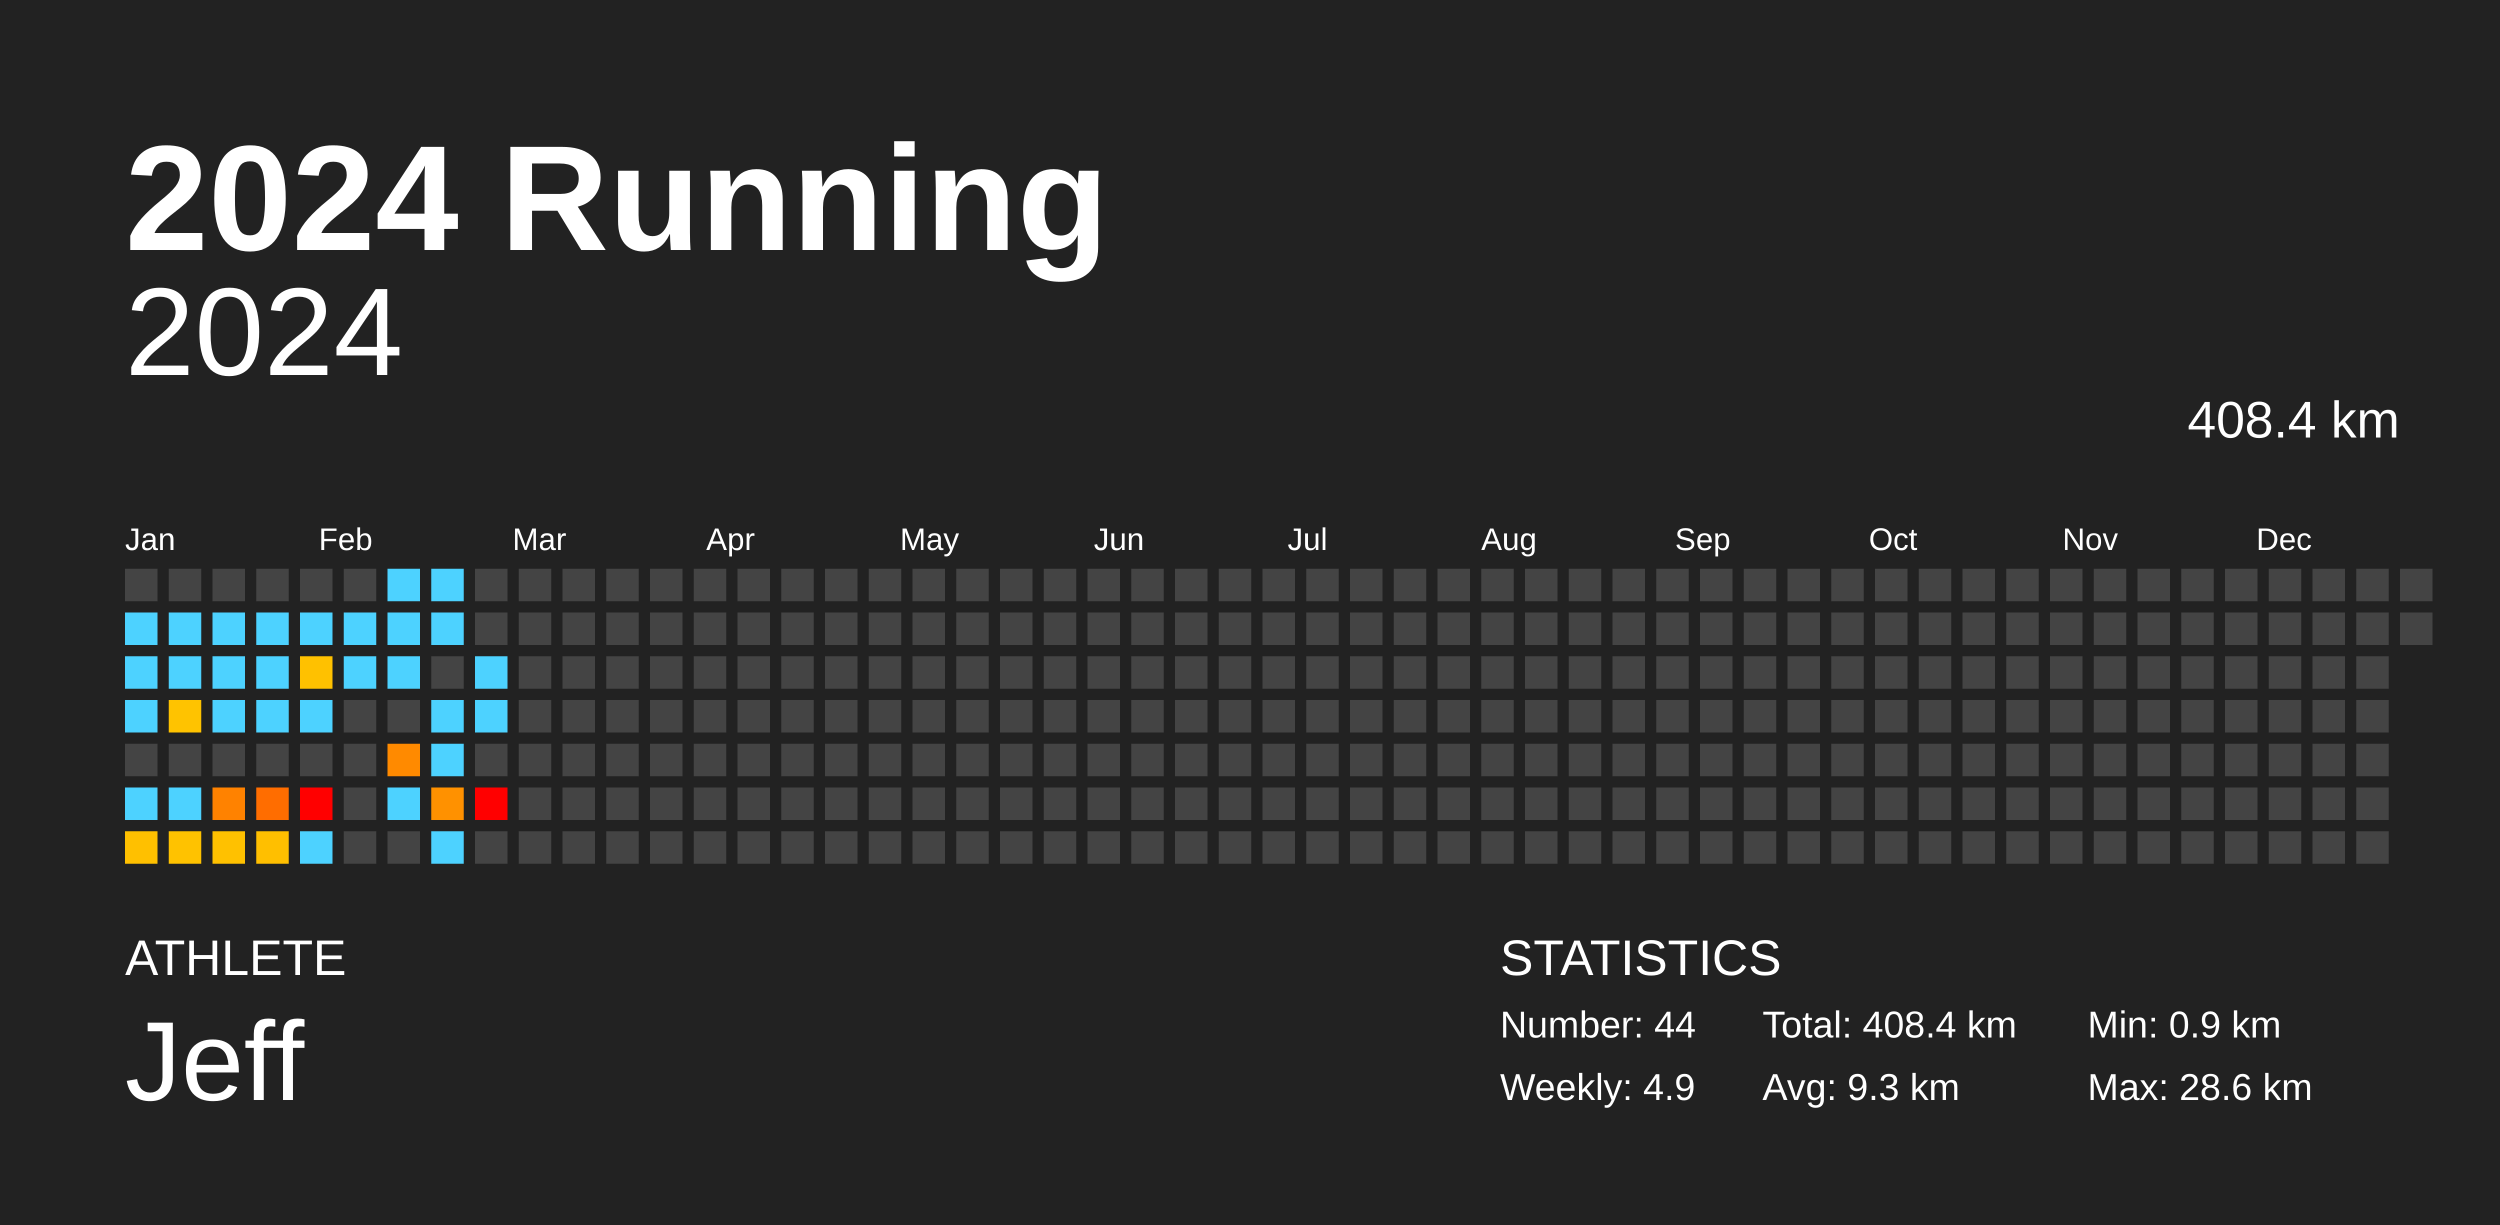
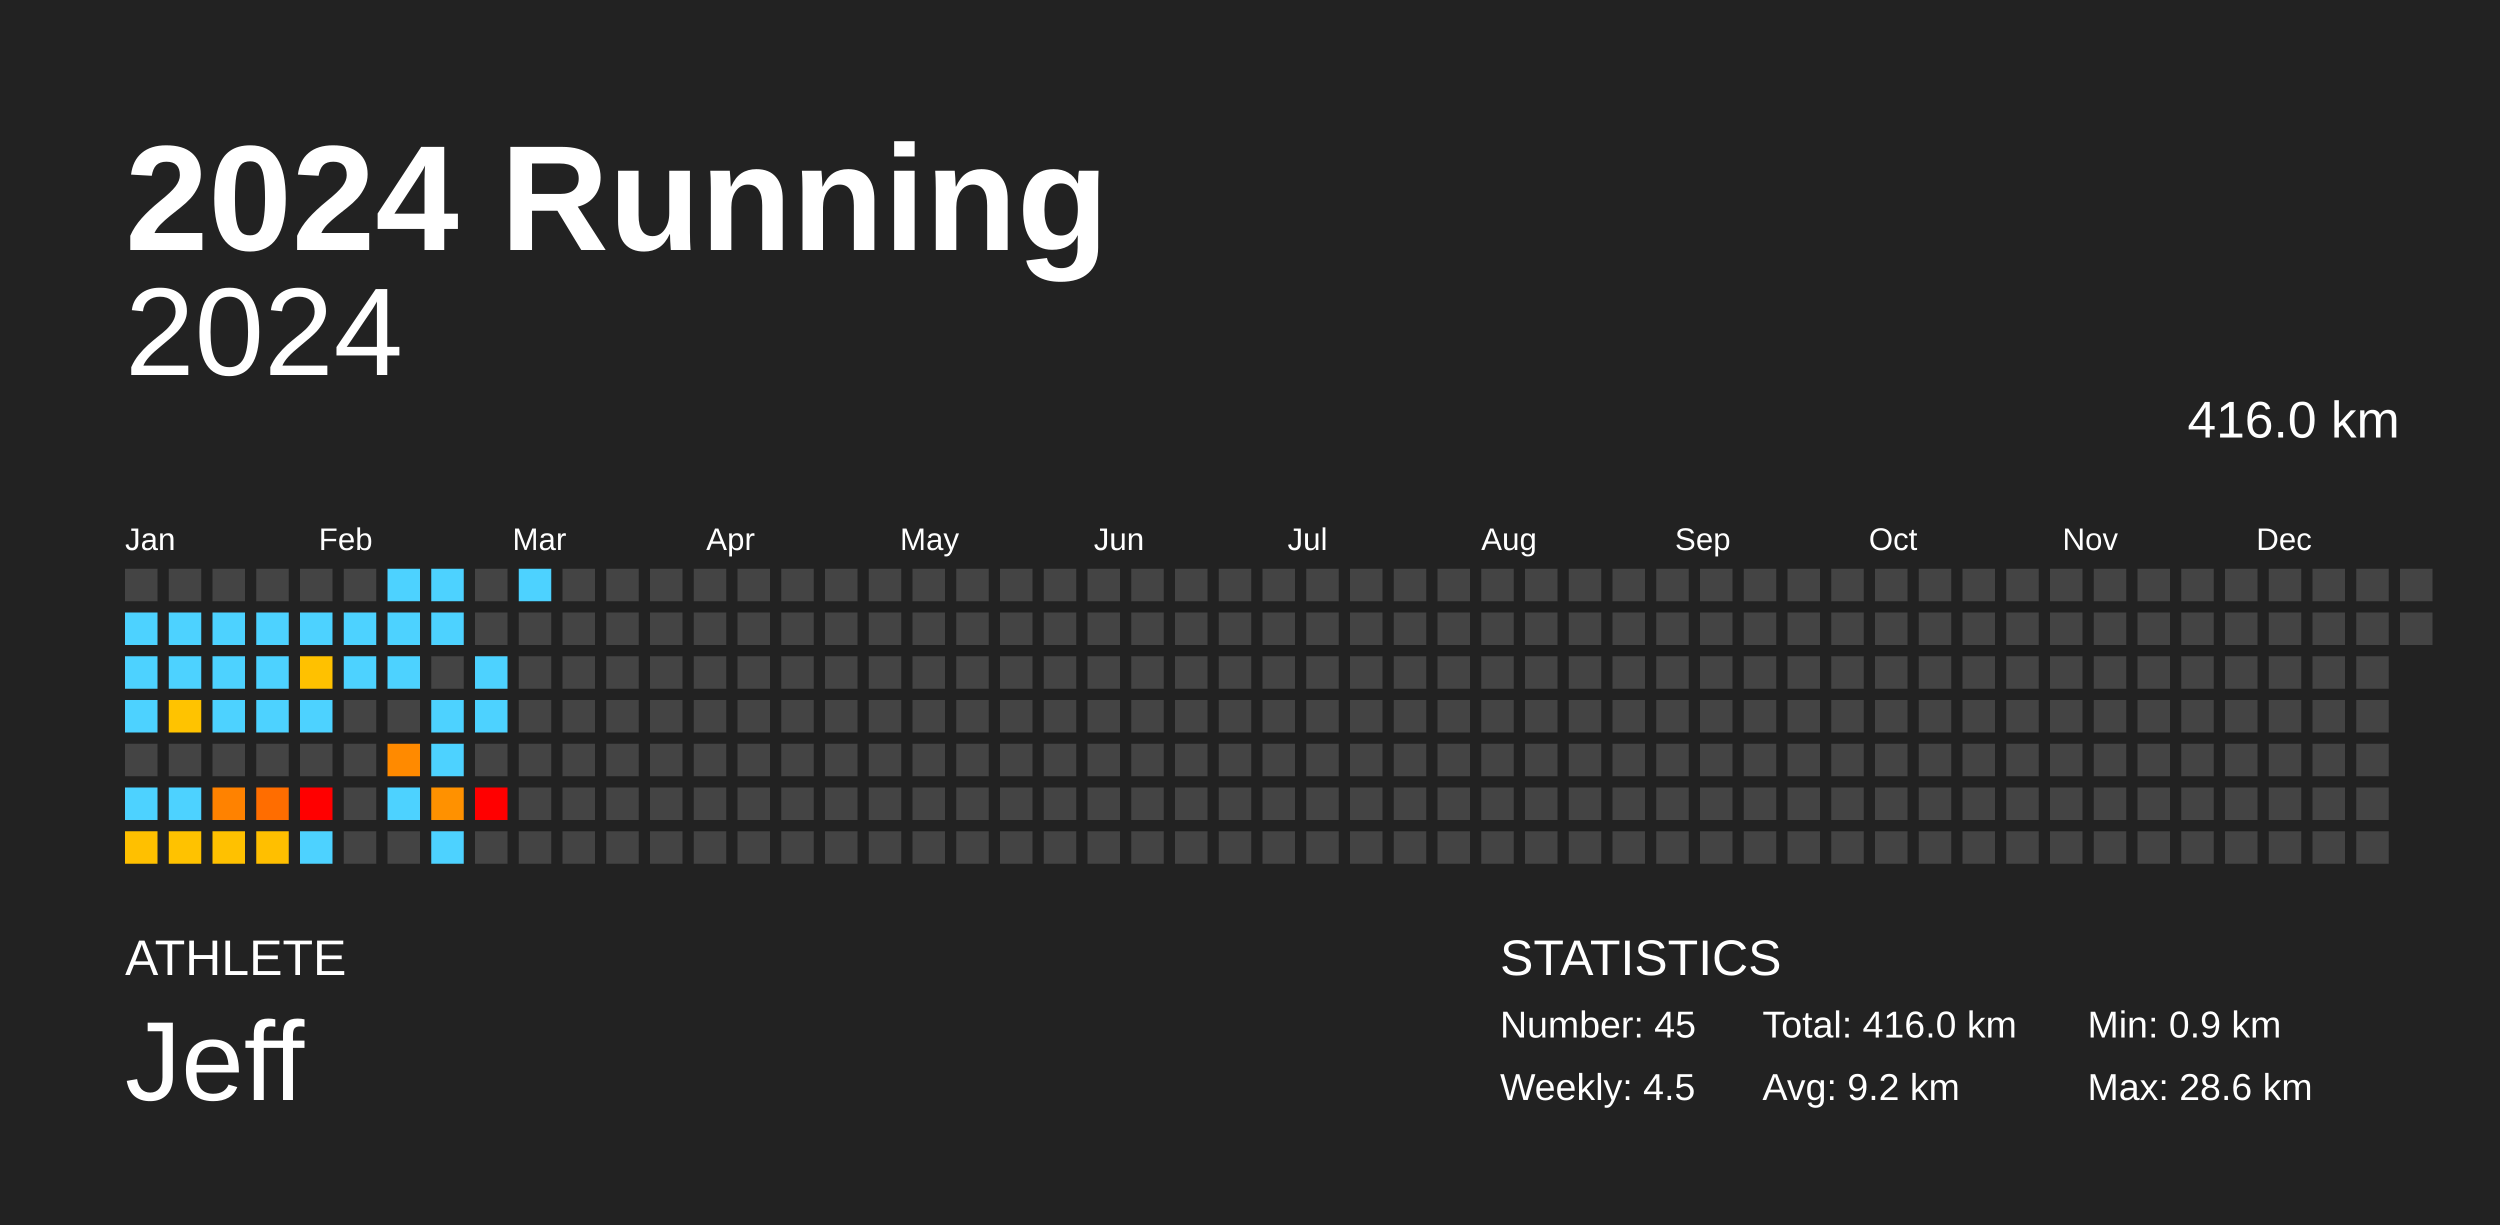
<svg xmlns="http://www.w3.org/2000/svg" baseProfile="full" height="98mm" version="1.1" viewBox="0,0,200,98" width="200mm">
  <defs />
  <rect fill="#222222" height="98" width="200" x="0" y="0" />
  <text fill="#FFFFFF" style="font-size:12px; font-family:Arial; font-weight:bold;" x="10" y="20">2024 Running</text>
  <text fill="#FFFFFF" style="font-size:4px; font-family:Arial" x="10" y="78">ATHLETE</text>
  <text fill="#FFFFFF" style="font-size:9px; font-family:Arial" x="10" y="88">Jeff</text>
  <text fill="#FFFFFF" style="font-size:4px; font-family:Arial" x="120" y="78">STATISTICS</text>
-   <text fill="#FFFFFF" style="font-size:3px; font-family:Arial" x="120" y="83">Number: 44</text>
-   <text fill="#FFFFFF" style="font-size:3px; font-family:Arial" x="120" y="88">Weekly: 4.9</text>
-   <text fill="#FFFFFF" style="font-size:3px; font-family:Arial" x="141" y="83">Total: 408.4 km</text>
-   <text fill="#FFFFFF" style="font-size:3px; font-family:Arial" x="141" y="88">Avg: 9.3 km</text>
+   <text fill="#FFFFFF" style="font-size:3px; font-family:Arial" x="120" y="83">Number: 45</text>
+   <text fill="#FFFFFF" style="font-size:3px; font-family:Arial" x="120" y="88">Weekly: 4.5</text>
+   <text fill="#FFFFFF" style="font-size:3px; font-family:Arial" x="141" y="83">Total: 416.0 km</text>
+   <text fill="#FFFFFF" style="font-size:3px; font-family:Arial" x="141" y="88">Avg: 9.2 km</text>
  <text fill="#FFFFFF" style="font-size:3px; font-family:Arial" x="167" y="83">Min: 0.9 km</text>
  <text fill="#FFFFFF" style="font-size:3px; font-family:Arial" x="167" y="88">Max: 28.6 km</text>
  <text alignment-baseline="hanging" fill="#FFFFFF" style="font-size:10.0px; font-family:Arial;" x="10" y="30">2024</text>
-   <text alignment-baseline="hanging" fill="#FFFFFF" style="font-size:4.125px; font-family:Arial;" x="175" y="35">408.4 km</text>
+   <text alignment-baseline="hanging" fill="#FFFFFF" style="font-size:4.125px; font-family:Arial;" x="175" y="35">416.0 km</text>
  <text fill="#FFFFFF" style="font-size:2.5px; font-family:Arial" x="10.0" y="44">Jan</text>
  <text fill="#FFFFFF" style="font-size:2.5px; font-family:Arial" x="25.5" y="44">Feb</text>
  <text fill="#FFFFFF" style="font-size:2.5px; font-family:Arial" x="41.0" y="44">Mar</text>
  <text fill="#FFFFFF" style="font-size:2.5px; font-family:Arial" x="56.5" y="44">Apr</text>
  <text fill="#FFFFFF" style="font-size:2.5px; font-family:Arial" x="72.0" y="44">May</text>
  <text fill="#FFFFFF" style="font-size:2.5px; font-family:Arial" x="87.5" y="44">Jun</text>
  <text fill="#FFFFFF" style="font-size:2.5px; font-family:Arial" x="103.0" y="44">Jul</text>
  <text fill="#FFFFFF" style="font-size:2.5px; font-family:Arial" x="118.5" y="44">Aug</text>
  <text fill="#FFFFFF" style="font-size:2.5px; font-family:Arial" x="134.0" y="44">Sep</text>
  <text fill="#FFFFFF" style="font-size:2.5px; font-family:Arial" x="149.5" y="44">Oct</text>
  <text fill="#FFFFFF" style="font-size:2.5px; font-family:Arial" x="165.0" y="44">Nov</text>
  <text fill="#FFFFFF" style="font-size:2.5px; font-family:Arial" x="180.5" y="44">Dec</text>
  <rect fill="#444444" height="2.6" width="2.6" x="10.0" y="45.5" />
  <rect fill="#4dd2ff" height="2.6" width="2.6" x="10.0" y="49.0" />
  <rect fill="#4dd2ff" height="2.6" width="2.6" x="10.0" y="52.5" />
  <rect fill="#4dd2ff" height="2.6" width="2.6" x="10.0" y="56.0" />
  <rect fill="#444444" height="2.6" width="2.6" x="10.0" y="59.5" />
  <rect fill="#4dd2ff" height="2.6" width="2.6" x="10.0" y="63.0" />
  <rect fill="#ffc000" height="2.6" width="2.6" x="10.0" y="66.5" />
  <rect fill="#444444" height="2.6" width="2.6" x="13.5" y="45.5" />
  <rect fill="#4dd2ff" height="2.6" width="2.6" x="13.5" y="49.0" />
  <rect fill="#4dd2ff" height="2.6" width="2.6" x="13.5" y="52.5" />
  <rect fill="#ffc300" height="2.6" width="2.6" x="13.5" y="56.0" />
  <rect fill="#444444" height="2.6" width="2.6" x="13.5" y="59.5" />
  <rect fill="#4dd2ff" height="2.6" width="2.6" x="13.5" y="63.0" />
  <rect fill="#ffc200" height="2.6" width="2.6" x="13.5" y="66.5" />
  <rect fill="#444444" height="2.6" width="2.6" x="17.0" y="45.5" />
  <rect fill="#4dd2ff" height="2.6" width="2.6" x="17.0" y="49.0" />
  <rect fill="#4dd2ff" height="2.6" width="2.6" x="17.0" y="52.5" />
  <rect fill="#4dd2ff" height="2.6" width="2.6" x="17.0" y="56.0" />
  <rect fill="#444444" height="2.6" width="2.6" x="17.0" y="59.5" />
  <rect fill="#ff8200" height="2.6" width="2.6" x="17.0" y="63.0" />
  <rect fill="#ffc100" height="2.6" width="2.6" x="17.0" y="66.5" />
  <rect fill="#444444" height="2.6" width="2.6" x="20.5" y="45.5" />
  <rect fill="#4dd2ff" height="2.6" width="2.6" x="20.5" y="49.0" />
  <rect fill="#4dd2ff" height="2.6" width="2.6" x="20.5" y="52.5" />
  <rect fill="#4dd2ff" height="2.6" width="2.6" x="20.5" y="56.0" />
  <rect fill="#444444" height="2.6" width="2.6" x="20.5" y="59.5" />
  <rect fill="#ff6d00" height="2.6" width="2.6" x="20.5" y="63.0" />
  <rect fill="#ffbf00" height="2.6" width="2.6" x="20.5" y="66.5" />
  <rect fill="#444444" height="2.6" width="2.6" x="24.0" y="45.5" />
  <rect fill="#4dd2ff" height="2.6" width="2.6" x="24.0" y="49.0" />
  <rect fill="#ffc100" height="2.6" width="2.6" x="24.0" y="52.5" />
  <rect fill="#4dd2ff" height="2.6" width="2.6" x="24.0" y="56.0" />
  <rect fill="#444444" height="2.6" width="2.6" x="24.0" y="59.5" />
  <rect fill="red" height="2.6" width="2.6" x="24.0" y="63.0" />
  <rect fill="#4dd2ff" height="2.6" width="2.6" x="24.0" y="66.5" />
  <rect fill="#444444" height="2.6" width="2.6" x="27.5" y="45.5" />
  <rect fill="#4dd2ff" height="2.6" width="2.6" x="27.5" y="49.0" />
  <rect fill="#4dd2ff" height="2.6" width="2.6" x="27.5" y="52.5" />
  <rect fill="#444444" height="2.6" width="2.6" x="27.5" y="56.0" />
  <rect fill="#444444" height="2.6" width="2.6" x="27.5" y="59.5" />
  <rect fill="#444444" height="2.6" width="2.6" x="27.5" y="63.0" />
  <rect fill="#444444" height="2.6" width="2.6" x="27.5" y="66.5" />
  <rect fill="#4dd2ff" height="2.6" width="2.6" x="31.0" y="45.5" />
  <rect fill="#4dd2ff" height="2.6" width="2.6" x="31.0" y="49.0" />
  <rect fill="#4dd2ff" height="2.6" width="2.6" x="31.0" y="52.5" />
  <rect fill="#444444" height="2.6" width="2.6" x="31.0" y="56.0" />
  <rect fill="#ff8a00" height="2.6" width="2.6" x="31.0" y="59.5" />
  <rect fill="#4dd2ff" height="2.6" width="2.6" x="31.0" y="63.0" />
  <rect fill="#444444" height="2.6" width="2.6" x="31.0" y="66.5" />
  <rect fill="#4dd2ff" height="2.6" width="2.6" x="34.5" y="45.5" />
  <rect fill="#4dd2ff" height="2.6" width="2.6" x="34.5" y="49.0" />
  <rect fill="#444444" height="2.6" width="2.6" x="34.5" y="52.5" />
  <rect fill="#4dd2ff" height="2.6" width="2.6" x="34.5" y="56.0" />
  <rect fill="#4dd2ff" height="2.6" width="2.6" x="34.5" y="59.5" />
  <rect fill="#ff9100" height="2.6" width="2.6" x="34.5" y="63.0" />
  <rect fill="#4dd2ff" height="2.6" width="2.6" x="34.5" y="66.5" />
  <rect fill="#444444" height="2.6" width="2.6" x="38.0" y="45.5" />
  <rect fill="#444444" height="2.6" width="2.6" x="38.0" y="49.0" />
  <rect fill="#4dd2ff" height="2.6" width="2.6" x="38.0" y="52.5" />
  <rect fill="#4dd2ff" height="2.6" width="2.6" x="38.0" y="56.0" />
  <rect fill="#444444" height="2.6" width="2.6" x="38.0" y="59.5" />
  <rect fill="red" height="2.6" width="2.6" x="38.0" y="63.0" />
  <rect fill="#444444" height="2.6" width="2.6" x="38.0" y="66.5" />
-   <rect fill="#444444" height="2.6" width="2.6" x="41.5" y="45.5" />
+   <rect fill="#4dd2ff" height="2.6" width="2.6" x="41.5" y="45.5" />
  <rect fill="#444444" height="2.6" width="2.6" x="41.5" y="49.0" />
  <rect fill="#444444" height="2.6" width="2.6" x="41.5" y="52.5" />
  <rect fill="#444444" height="2.6" width="2.6" x="41.5" y="56.0" />
  <rect fill="#444444" height="2.6" width="2.6" x="41.5" y="59.5" />
  <rect fill="#444444" height="2.6" width="2.6" x="41.5" y="63.0" />
  <rect fill="#444444" height="2.6" width="2.6" x="41.5" y="66.5" />
  <rect fill="#444444" height="2.6" width="2.6" x="45.0" y="45.5" />
  <rect fill="#444444" height="2.6" width="2.6" x="45.0" y="49.0" />
  <rect fill="#444444" height="2.6" width="2.6" x="45.0" y="52.5" />
  <rect fill="#444444" height="2.6" width="2.6" x="45.0" y="56.0" />
  <rect fill="#444444" height="2.6" width="2.6" x="45.0" y="59.5" />
  <rect fill="#444444" height="2.6" width="2.6" x="45.0" y="63.0" />
  <rect fill="#444444" height="2.6" width="2.6" x="45.0" y="66.5" />
  <rect fill="#444444" height="2.6" width="2.6" x="48.5" y="45.5" />
  <rect fill="#444444" height="2.6" width="2.6" x="48.5" y="49.0" />
  <rect fill="#444444" height="2.6" width="2.6" x="48.5" y="52.5" />
  <rect fill="#444444" height="2.6" width="2.6" x="48.5" y="56.0" />
  <rect fill="#444444" height="2.6" width="2.6" x="48.5" y="59.5" />
  <rect fill="#444444" height="2.6" width="2.6" x="48.5" y="63.0" />
  <rect fill="#444444" height="2.6" width="2.6" x="48.5" y="66.5" />
  <rect fill="#444444" height="2.6" width="2.6" x="52.0" y="45.5" />
  <rect fill="#444444" height="2.6" width="2.6" x="52.0" y="49.0" />
  <rect fill="#444444" height="2.6" width="2.6" x="52.0" y="52.5" />
  <rect fill="#444444" height="2.6" width="2.6" x="52.0" y="56.0" />
  <rect fill="#444444" height="2.6" width="2.6" x="52.0" y="59.5" />
  <rect fill="#444444" height="2.6" width="2.6" x="52.0" y="63.0" />
  <rect fill="#444444" height="2.6" width="2.6" x="52.0" y="66.5" />
  <rect fill="#444444" height="2.6" width="2.6" x="55.5" y="45.5" />
  <rect fill="#444444" height="2.6" width="2.6" x="55.5" y="49.0" />
  <rect fill="#444444" height="2.6" width="2.6" x="55.5" y="52.5" />
  <rect fill="#444444" height="2.6" width="2.6" x="55.5" y="56.0" />
  <rect fill="#444444" height="2.6" width="2.6" x="55.5" y="59.5" />
  <rect fill="#444444" height="2.6" width="2.6" x="55.5" y="63.0" />
  <rect fill="#444444" height="2.6" width="2.6" x="55.5" y="66.5" />
  <rect fill="#444444" height="2.6" width="2.6" x="59.0" y="45.5" />
  <rect fill="#444444" height="2.6" width="2.6" x="59.0" y="49.0" />
  <rect fill="#444444" height="2.6" width="2.6" x="59.0" y="52.5" />
  <rect fill="#444444" height="2.6" width="2.6" x="59.0" y="56.0" />
  <rect fill="#444444" height="2.6" width="2.6" x="59.0" y="59.5" />
  <rect fill="#444444" height="2.6" width="2.6" x="59.0" y="63.0" />
  <rect fill="#444444" height="2.6" width="2.6" x="59.0" y="66.5" />
  <rect fill="#444444" height="2.6" width="2.6" x="62.5" y="45.5" />
  <rect fill="#444444" height="2.6" width="2.6" x="62.5" y="49.0" />
  <rect fill="#444444" height="2.6" width="2.6" x="62.5" y="52.5" />
  <rect fill="#444444" height="2.6" width="2.6" x="62.5" y="56.0" />
  <rect fill="#444444" height="2.6" width="2.6" x="62.5" y="59.5" />
  <rect fill="#444444" height="2.6" width="2.6" x="62.5" y="63.0" />
  <rect fill="#444444" height="2.6" width="2.6" x="62.5" y="66.5" />
  <rect fill="#444444" height="2.6" width="2.6" x="66.0" y="45.5" />
  <rect fill="#444444" height="2.6" width="2.6" x="66.0" y="49.0" />
  <rect fill="#444444" height="2.6" width="2.6" x="66.0" y="52.5" />
  <rect fill="#444444" height="2.6" width="2.6" x="66.0" y="56.0" />
  <rect fill="#444444" height="2.6" width="2.6" x="66.0" y="59.5" />
  <rect fill="#444444" height="2.6" width="2.6" x="66.0" y="63.0" />
  <rect fill="#444444" height="2.6" width="2.6" x="66.0" y="66.5" />
  <rect fill="#444444" height="2.6" width="2.6" x="69.5" y="45.5" />
  <rect fill="#444444" height="2.6" width="2.6" x="69.5" y="49.0" />
  <rect fill="#444444" height="2.6" width="2.6" x="69.5" y="52.5" />
  <rect fill="#444444" height="2.6" width="2.6" x="69.5" y="56.0" />
  <rect fill="#444444" height="2.6" width="2.6" x="69.5" y="59.5" />
  <rect fill="#444444" height="2.6" width="2.6" x="69.5" y="63.0" />
  <rect fill="#444444" height="2.6" width="2.6" x="69.5" y="66.5" />
  <rect fill="#444444" height="2.6" width="2.6" x="73.0" y="45.5" />
  <rect fill="#444444" height="2.6" width="2.6" x="73.0" y="49.0" />
  <rect fill="#444444" height="2.6" width="2.6" x="73.0" y="52.5" />
  <rect fill="#444444" height="2.6" width="2.6" x="73.0" y="56.0" />
  <rect fill="#444444" height="2.6" width="2.6" x="73.0" y="59.5" />
  <rect fill="#444444" height="2.6" width="2.6" x="73.0" y="63.0" />
  <rect fill="#444444" height="2.6" width="2.6" x="73.0" y="66.5" />
  <rect fill="#444444" height="2.6" width="2.6" x="76.5" y="45.5" />
  <rect fill="#444444" height="2.6" width="2.6" x="76.5" y="49.0" />
  <rect fill="#444444" height="2.6" width="2.6" x="76.5" y="52.5" />
  <rect fill="#444444" height="2.6" width="2.6" x="76.5" y="56.0" />
  <rect fill="#444444" height="2.6" width="2.6" x="76.5" y="59.5" />
  <rect fill="#444444" height="2.6" width="2.6" x="76.5" y="63.0" />
  <rect fill="#444444" height="2.6" width="2.6" x="76.5" y="66.5" />
  <rect fill="#444444" height="2.6" width="2.6" x="80.0" y="45.5" />
  <rect fill="#444444" height="2.6" width="2.6" x="80.0" y="49.0" />
  <rect fill="#444444" height="2.6" width="2.6" x="80.0" y="52.5" />
  <rect fill="#444444" height="2.6" width="2.6" x="80.0" y="56.0" />
  <rect fill="#444444" height="2.6" width="2.6" x="80.0" y="59.5" />
  <rect fill="#444444" height="2.6" width="2.6" x="80.0" y="63.0" />
  <rect fill="#444444" height="2.6" width="2.6" x="80.0" y="66.5" />
  <rect fill="#444444" height="2.6" width="2.6" x="83.5" y="45.5" />
  <rect fill="#444444" height="2.6" width="2.6" x="83.5" y="49.0" />
  <rect fill="#444444" height="2.6" width="2.6" x="83.5" y="52.5" />
  <rect fill="#444444" height="2.6" width="2.6" x="83.5" y="56.0" />
  <rect fill="#444444" height="2.6" width="2.6" x="83.5" y="59.5" />
  <rect fill="#444444" height="2.6" width="2.6" x="83.5" y="63.0" />
  <rect fill="#444444" height="2.6" width="2.6" x="83.5" y="66.5" />
  <rect fill="#444444" height="2.6" width="2.6" x="87.0" y="45.5" />
  <rect fill="#444444" height="2.6" width="2.6" x="87.0" y="49.0" />
  <rect fill="#444444" height="2.6" width="2.6" x="87.0" y="52.5" />
  <rect fill="#444444" height="2.6" width="2.6" x="87.0" y="56.0" />
  <rect fill="#444444" height="2.6" width="2.6" x="87.0" y="59.5" />
  <rect fill="#444444" height="2.6" width="2.6" x="87.0" y="63.0" />
  <rect fill="#444444" height="2.6" width="2.6" x="87.0" y="66.5" />
  <rect fill="#444444" height="2.6" width="2.6" x="90.5" y="45.5" />
  <rect fill="#444444" height="2.6" width="2.6" x="90.5" y="49.0" />
  <rect fill="#444444" height="2.6" width="2.6" x="90.5" y="52.5" />
  <rect fill="#444444" height="2.6" width="2.6" x="90.5" y="56.0" />
  <rect fill="#444444" height="2.6" width="2.6" x="90.5" y="59.5" />
  <rect fill="#444444" height="2.6" width="2.6" x="90.5" y="63.0" />
  <rect fill="#444444" height="2.6" width="2.6" x="90.5" y="66.5" />
  <rect fill="#444444" height="2.6" width="2.6" x="94.0" y="45.5" />
  <rect fill="#444444" height="2.6" width="2.6" x="94.0" y="49.0" />
  <rect fill="#444444" height="2.6" width="2.6" x="94.0" y="52.5" />
  <rect fill="#444444" height="2.6" width="2.6" x="94.0" y="56.0" />
  <rect fill="#444444" height="2.6" width="2.6" x="94.0" y="59.5" />
  <rect fill="#444444" height="2.6" width="2.6" x="94.0" y="63.0" />
  <rect fill="#444444" height="2.6" width="2.6" x="94.0" y="66.5" />
  <rect fill="#444444" height="2.6" width="2.6" x="97.5" y="45.5" />
  <rect fill="#444444" height="2.6" width="2.6" x="97.5" y="49.0" />
  <rect fill="#444444" height="2.6" width="2.6" x="97.5" y="52.5" />
  <rect fill="#444444" height="2.6" width="2.6" x="97.5" y="56.0" />
  <rect fill="#444444" height="2.6" width="2.6" x="97.5" y="59.5" />
  <rect fill="#444444" height="2.6" width="2.6" x="97.5" y="63.0" />
  <rect fill="#444444" height="2.6" width="2.6" x="97.5" y="66.5" />
  <rect fill="#444444" height="2.6" width="2.6" x="101.0" y="45.5" />
  <rect fill="#444444" height="2.6" width="2.6" x="101.0" y="49.0" />
  <rect fill="#444444" height="2.6" width="2.6" x="101.0" y="52.5" />
  <rect fill="#444444" height="2.6" width="2.6" x="101.0" y="56.0" />
  <rect fill="#444444" height="2.6" width="2.6" x="101.0" y="59.5" />
  <rect fill="#444444" height="2.6" width="2.6" x="101.0" y="63.0" />
  <rect fill="#444444" height="2.6" width="2.6" x="101.0" y="66.5" />
  <rect fill="#444444" height="2.6" width="2.6" x="104.5" y="45.5" />
  <rect fill="#444444" height="2.6" width="2.6" x="104.5" y="49.0" />
  <rect fill="#444444" height="2.6" width="2.6" x="104.5" y="52.5" />
  <rect fill="#444444" height="2.6" width="2.6" x="104.5" y="56.0" />
  <rect fill="#444444" height="2.6" width="2.6" x="104.5" y="59.5" />
  <rect fill="#444444" height="2.6" width="2.6" x="104.5" y="63.0" />
  <rect fill="#444444" height="2.6" width="2.6" x="104.5" y="66.5" />
  <rect fill="#444444" height="2.6" width="2.6" x="108.0" y="45.5" />
  <rect fill="#444444" height="2.6" width="2.6" x="108.0" y="49.0" />
  <rect fill="#444444" height="2.6" width="2.6" x="108.0" y="52.5" />
  <rect fill="#444444" height="2.6" width="2.6" x="108.0" y="56.0" />
  <rect fill="#444444" height="2.6" width="2.6" x="108.0" y="59.5" />
  <rect fill="#444444" height="2.6" width="2.6" x="108.0" y="63.0" />
  <rect fill="#444444" height="2.6" width="2.6" x="108.0" y="66.5" />
  <rect fill="#444444" height="2.6" width="2.6" x="111.5" y="45.5" />
  <rect fill="#444444" height="2.6" width="2.6" x="111.5" y="49.0" />
  <rect fill="#444444" height="2.6" width="2.6" x="111.5" y="52.5" />
  <rect fill="#444444" height="2.6" width="2.6" x="111.5" y="56.0" />
  <rect fill="#444444" height="2.6" width="2.6" x="111.5" y="59.5" />
  <rect fill="#444444" height="2.6" width="2.6" x="111.5" y="63.0" />
  <rect fill="#444444" height="2.6" width="2.6" x="111.5" y="66.5" />
  <rect fill="#444444" height="2.6" width="2.6" x="115.0" y="45.5" />
  <rect fill="#444444" height="2.6" width="2.6" x="115.0" y="49.0" />
  <rect fill="#444444" height="2.6" width="2.6" x="115.0" y="52.5" />
  <rect fill="#444444" height="2.6" width="2.6" x="115.0" y="56.0" />
  <rect fill="#444444" height="2.6" width="2.6" x="115.0" y="59.5" />
  <rect fill="#444444" height="2.6" width="2.6" x="115.0" y="63.0" />
  <rect fill="#444444" height="2.6" width="2.6" x="115.0" y="66.5" />
  <rect fill="#444444" height="2.6" width="2.6" x="118.5" y="45.5" />
  <rect fill="#444444" height="2.6" width="2.6" x="118.5" y="49.0" />
  <rect fill="#444444" height="2.6" width="2.6" x="118.5" y="52.5" />
  <rect fill="#444444" height="2.6" width="2.6" x="118.5" y="56.0" />
  <rect fill="#444444" height="2.6" width="2.6" x="118.5" y="59.5" />
  <rect fill="#444444" height="2.6" width="2.6" x="118.5" y="63.0" />
  <rect fill="#444444" height="2.6" width="2.6" x="118.5" y="66.5" />
  <rect fill="#444444" height="2.6" width="2.6" x="122.0" y="45.5" />
  <rect fill="#444444" height="2.6" width="2.6" x="122.0" y="49.0" />
  <rect fill="#444444" height="2.6" width="2.6" x="122.0" y="52.5" />
  <rect fill="#444444" height="2.6" width="2.6" x="122.0" y="56.0" />
  <rect fill="#444444" height="2.6" width="2.6" x="122.0" y="59.5" />
  <rect fill="#444444" height="2.6" width="2.6" x="122.0" y="63.0" />
  <rect fill="#444444" height="2.6" width="2.6" x="122.0" y="66.5" />
  <rect fill="#444444" height="2.6" width="2.6" x="125.5" y="45.5" />
  <rect fill="#444444" height="2.6" width="2.6" x="125.5" y="49.0" />
  <rect fill="#444444" height="2.6" width="2.6" x="125.5" y="52.5" />
  <rect fill="#444444" height="2.6" width="2.6" x="125.5" y="56.0" />
  <rect fill="#444444" height="2.6" width="2.6" x="125.5" y="59.5" />
  <rect fill="#444444" height="2.6" width="2.6" x="125.5" y="63.0" />
  <rect fill="#444444" height="2.6" width="2.6" x="125.5" y="66.5" />
  <rect fill="#444444" height="2.6" width="2.6" x="129.0" y="45.5" />
  <rect fill="#444444" height="2.6" width="2.6" x="129.0" y="49.0" />
  <rect fill="#444444" height="2.6" width="2.6" x="129.0" y="52.5" />
  <rect fill="#444444" height="2.6" width="2.6" x="129.0" y="56.0" />
  <rect fill="#444444" height="2.6" width="2.6" x="129.0" y="59.5" />
  <rect fill="#444444" height="2.6" width="2.6" x="129.0" y="63.0" />
  <rect fill="#444444" height="2.6" width="2.6" x="129.0" y="66.5" />
  <rect fill="#444444" height="2.6" width="2.6" x="132.5" y="45.5" />
  <rect fill="#444444" height="2.6" width="2.6" x="132.5" y="49.0" />
  <rect fill="#444444" height="2.6" width="2.6" x="132.5" y="52.5" />
  <rect fill="#444444" height="2.6" width="2.6" x="132.5" y="56.0" />
  <rect fill="#444444" height="2.6" width="2.6" x="132.5" y="59.5" />
  <rect fill="#444444" height="2.6" width="2.6" x="132.5" y="63.0" />
  <rect fill="#444444" height="2.6" width="2.6" x="132.5" y="66.5" />
  <rect fill="#444444" height="2.6" width="2.6" x="136.0" y="45.5" />
  <rect fill="#444444" height="2.6" width="2.6" x="136.0" y="49.0" />
  <rect fill="#444444" height="2.6" width="2.6" x="136.0" y="52.5" />
  <rect fill="#444444" height="2.6" width="2.6" x="136.0" y="56.0" />
  <rect fill="#444444" height="2.6" width="2.6" x="136.0" y="59.5" />
  <rect fill="#444444" height="2.6" width="2.6" x="136.0" y="63.0" />
  <rect fill="#444444" height="2.6" width="2.6" x="136.0" y="66.5" />
  <rect fill="#444444" height="2.6" width="2.6" x="139.5" y="45.5" />
  <rect fill="#444444" height="2.6" width="2.6" x="139.5" y="49.0" />
  <rect fill="#444444" height="2.6" width="2.6" x="139.5" y="52.5" />
  <rect fill="#444444" height="2.6" width="2.6" x="139.5" y="56.0" />
  <rect fill="#444444" height="2.6" width="2.6" x="139.5" y="59.5" />
  <rect fill="#444444" height="2.6" width="2.6" x="139.5" y="63.0" />
  <rect fill="#444444" height="2.6" width="2.6" x="139.5" y="66.5" />
  <rect fill="#444444" height="2.6" width="2.6" x="143.0" y="45.5" />
  <rect fill="#444444" height="2.6" width="2.6" x="143.0" y="49.0" />
  <rect fill="#444444" height="2.6" width="2.6" x="143.0" y="52.5" />
  <rect fill="#444444" height="2.6" width="2.6" x="143.0" y="56.0" />
  <rect fill="#444444" height="2.6" width="2.6" x="143.0" y="59.5" />
  <rect fill="#444444" height="2.6" width="2.6" x="143.0" y="63.0" />
  <rect fill="#444444" height="2.6" width="2.6" x="143.0" y="66.5" />
  <rect fill="#444444" height="2.6" width="2.6" x="146.5" y="45.5" />
  <rect fill="#444444" height="2.6" width="2.6" x="146.5" y="49.0" />
  <rect fill="#444444" height="2.6" width="2.6" x="146.5" y="52.5" />
  <rect fill="#444444" height="2.6" width="2.6" x="146.5" y="56.0" />
  <rect fill="#444444" height="2.6" width="2.6" x="146.5" y="59.5" />
  <rect fill="#444444" height="2.6" width="2.6" x="146.5" y="63.0" />
  <rect fill="#444444" height="2.6" width="2.6" x="146.5" y="66.5" />
  <rect fill="#444444" height="2.6" width="2.6" x="150.0" y="45.5" />
  <rect fill="#444444" height="2.6" width="2.6" x="150.0" y="49.0" />
  <rect fill="#444444" height="2.6" width="2.6" x="150.0" y="52.5" />
  <rect fill="#444444" height="2.6" width="2.6" x="150.0" y="56.0" />
  <rect fill="#444444" height="2.6" width="2.6" x="150.0" y="59.5" />
  <rect fill="#444444" height="2.6" width="2.6" x="150.0" y="63.0" />
  <rect fill="#444444" height="2.6" width="2.6" x="150.0" y="66.5" />
  <rect fill="#444444" height="2.6" width="2.6" x="153.5" y="45.5" />
  <rect fill="#444444" height="2.6" width="2.6" x="153.5" y="49.0" />
  <rect fill="#444444" height="2.6" width="2.6" x="153.5" y="52.5" />
  <rect fill="#444444" height="2.6" width="2.6" x="153.5" y="56.0" />
  <rect fill="#444444" height="2.6" width="2.6" x="153.5" y="59.5" />
  <rect fill="#444444" height="2.6" width="2.6" x="153.5" y="63.0" />
  <rect fill="#444444" height="2.6" width="2.6" x="153.5" y="66.5" />
  <rect fill="#444444" height="2.6" width="2.6" x="157.0" y="45.5" />
  <rect fill="#444444" height="2.6" width="2.6" x="157.0" y="49.0" />
  <rect fill="#444444" height="2.6" width="2.6" x="157.0" y="52.5" />
  <rect fill="#444444" height="2.6" width="2.6" x="157.0" y="56.0" />
  <rect fill="#444444" height="2.6" width="2.6" x="157.0" y="59.5" />
  <rect fill="#444444" height="2.6" width="2.6" x="157.0" y="63.0" />
  <rect fill="#444444" height="2.6" width="2.6" x="157.0" y="66.5" />
  <rect fill="#444444" height="2.6" width="2.6" x="160.5" y="45.5" />
  <rect fill="#444444" height="2.6" width="2.6" x="160.5" y="49.0" />
  <rect fill="#444444" height="2.6" width="2.6" x="160.5" y="52.5" />
  <rect fill="#444444" height="2.6" width="2.6" x="160.5" y="56.0" />
  <rect fill="#444444" height="2.6" width="2.6" x="160.5" y="59.5" />
  <rect fill="#444444" height="2.6" width="2.6" x="160.5" y="63.0" />
  <rect fill="#444444" height="2.6" width="2.6" x="160.5" y="66.5" />
  <rect fill="#444444" height="2.6" width="2.6" x="164.0" y="45.5" />
  <rect fill="#444444" height="2.6" width="2.6" x="164.0" y="49.0" />
  <rect fill="#444444" height="2.6" width="2.6" x="164.0" y="52.5" />
  <rect fill="#444444" height="2.6" width="2.6" x="164.0" y="56.0" />
  <rect fill="#444444" height="2.6" width="2.6" x="164.0" y="59.5" />
  <rect fill="#444444" height="2.6" width="2.6" x="164.0" y="63.0" />
  <rect fill="#444444" height="2.6" width="2.6" x="164.0" y="66.5" />
  <rect fill="#444444" height="2.6" width="2.6" x="167.5" y="45.5" />
  <rect fill="#444444" height="2.6" width="2.6" x="167.5" y="49.0" />
  <rect fill="#444444" height="2.6" width="2.6" x="167.5" y="52.5" />
  <rect fill="#444444" height="2.6" width="2.6" x="167.5" y="56.0" />
  <rect fill="#444444" height="2.6" width="2.6" x="167.5" y="59.5" />
  <rect fill="#444444" height="2.6" width="2.6" x="167.5" y="63.0" />
  <rect fill="#444444" height="2.6" width="2.6" x="167.5" y="66.5" />
  <rect fill="#444444" height="2.6" width="2.6" x="171.0" y="45.5" />
  <rect fill="#444444" height="2.6" width="2.6" x="171.0" y="49.0" />
  <rect fill="#444444" height="2.6" width="2.6" x="171.0" y="52.5" />
  <rect fill="#444444" height="2.6" width="2.6" x="171.0" y="56.0" />
  <rect fill="#444444" height="2.6" width="2.6" x="171.0" y="59.5" />
  <rect fill="#444444" height="2.6" width="2.6" x="171.0" y="63.0" />
  <rect fill="#444444" height="2.6" width="2.6" x="171.0" y="66.5" />
  <rect fill="#444444" height="2.6" width="2.6" x="174.5" y="45.5" />
  <rect fill="#444444" height="2.6" width="2.6" x="174.5" y="49.0" />
  <rect fill="#444444" height="2.6" width="2.6" x="174.5" y="52.5" />
  <rect fill="#444444" height="2.6" width="2.6" x="174.5" y="56.0" />
  <rect fill="#444444" height="2.6" width="2.6" x="174.5" y="59.5" />
  <rect fill="#444444" height="2.6" width="2.6" x="174.5" y="63.0" />
  <rect fill="#444444" height="2.6" width="2.6" x="174.5" y="66.5" />
  <rect fill="#444444" height="2.6" width="2.6" x="178.0" y="45.5" />
  <rect fill="#444444" height="2.6" width="2.6" x="178.0" y="49.0" />
  <rect fill="#444444" height="2.6" width="2.6" x="178.0" y="52.5" />
  <rect fill="#444444" height="2.6" width="2.6" x="178.0" y="56.0" />
  <rect fill="#444444" height="2.6" width="2.6" x="178.0" y="59.5" />
  <rect fill="#444444" height="2.6" width="2.6" x="178.0" y="63.0" />
  <rect fill="#444444" height="2.6" width="2.6" x="178.0" y="66.5" />
  <rect fill="#444444" height="2.6" width="2.6" x="181.5" y="45.5" />
  <rect fill="#444444" height="2.6" width="2.6" x="181.5" y="49.0" />
  <rect fill="#444444" height="2.6" width="2.6" x="181.5" y="52.5" />
  <rect fill="#444444" height="2.6" width="2.6" x="181.5" y="56.0" />
  <rect fill="#444444" height="2.6" width="2.6" x="181.5" y="59.5" />
  <rect fill="#444444" height="2.6" width="2.6" x="181.5" y="63.0" />
  <rect fill="#444444" height="2.6" width="2.6" x="181.5" y="66.5" />
  <rect fill="#444444" height="2.6" width="2.6" x="185.0" y="45.5" />
  <rect fill="#444444" height="2.6" width="2.6" x="185.0" y="49.0" />
  <rect fill="#444444" height="2.6" width="2.6" x="185.0" y="52.5" />
  <rect fill="#444444" height="2.6" width="2.6" x="185.0" y="56.0" />
  <rect fill="#444444" height="2.6" width="2.6" x="185.0" y="59.5" />
  <rect fill="#444444" height="2.6" width="2.6" x="185.0" y="63.0" />
  <rect fill="#444444" height="2.6" width="2.6" x="185.0" y="66.5" />
  <rect fill="#444444" height="2.6" width="2.6" x="188.5" y="45.5" />
  <rect fill="#444444" height="2.6" width="2.6" x="188.5" y="49.0" />
  <rect fill="#444444" height="2.6" width="2.6" x="188.5" y="52.5" />
  <rect fill="#444444" height="2.6" width="2.6" x="188.5" y="56.0" />
  <rect fill="#444444" height="2.6" width="2.6" x="188.5" y="59.5" />
  <rect fill="#444444" height="2.6" width="2.6" x="188.5" y="63.0" />
  <rect fill="#444444" height="2.6" width="2.6" x="188.5" y="66.5" />
  <rect fill="#444444" height="2.6" width="2.6" x="192.0" y="45.5" />
  <rect fill="#444444" height="2.6" width="2.6" x="192.0" y="49.0" />
</svg>
